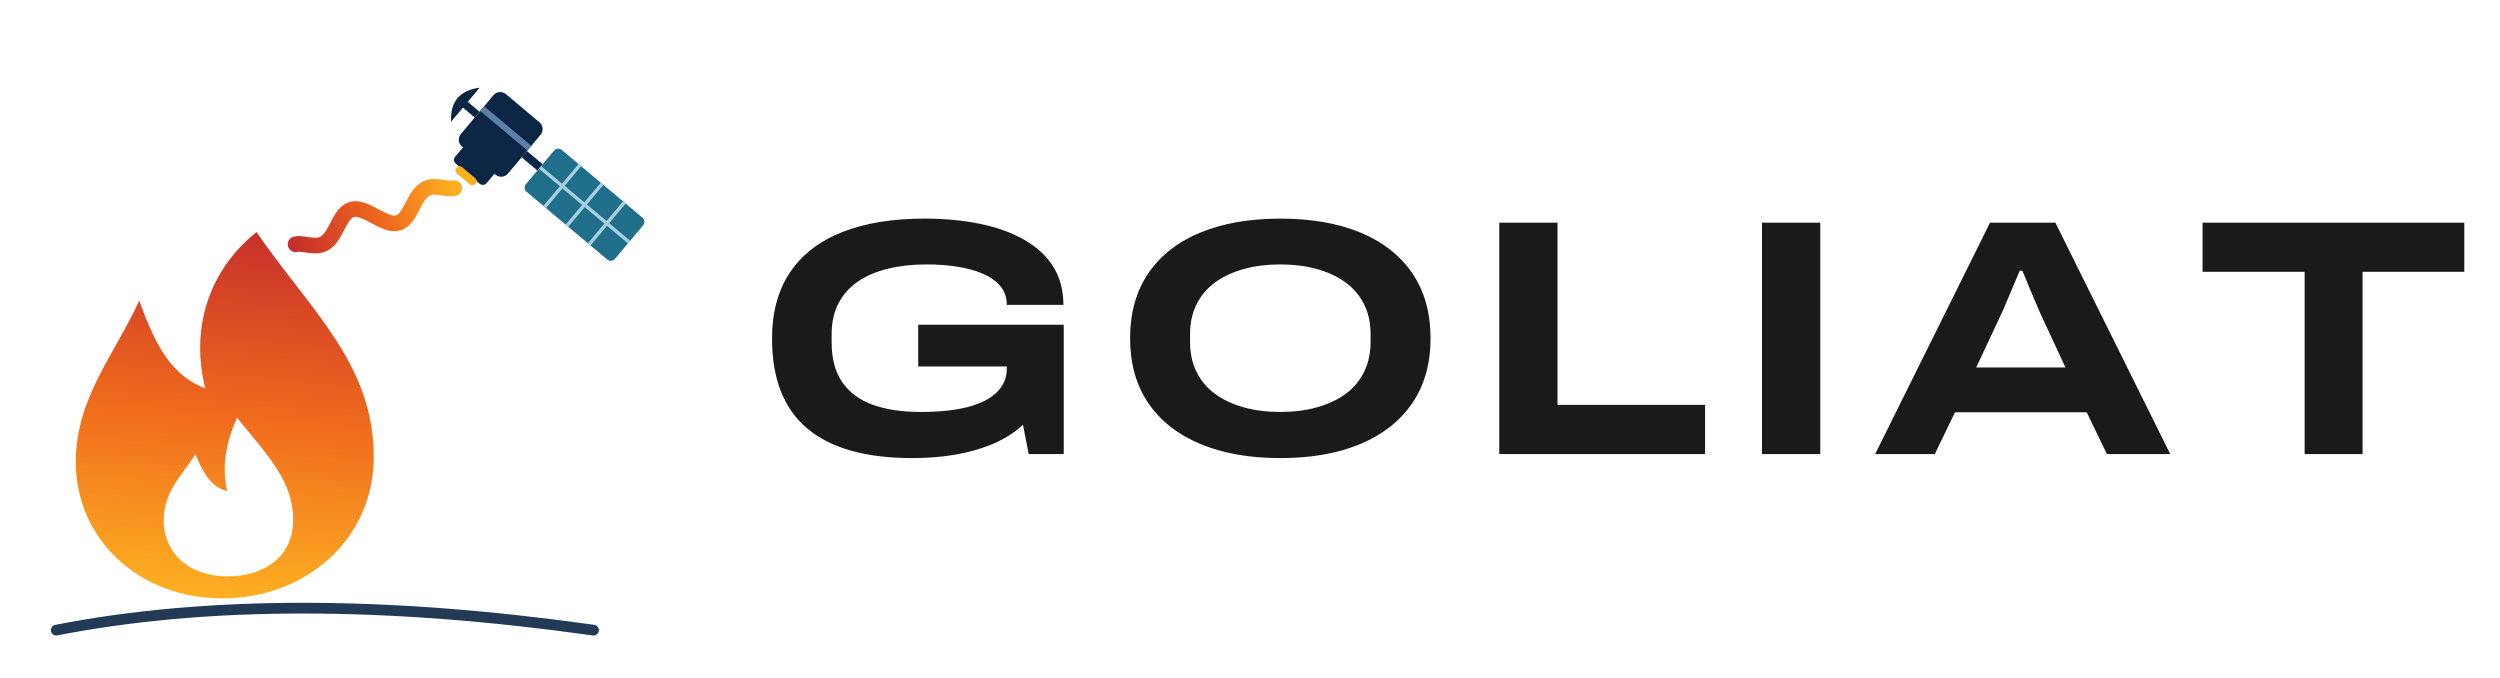
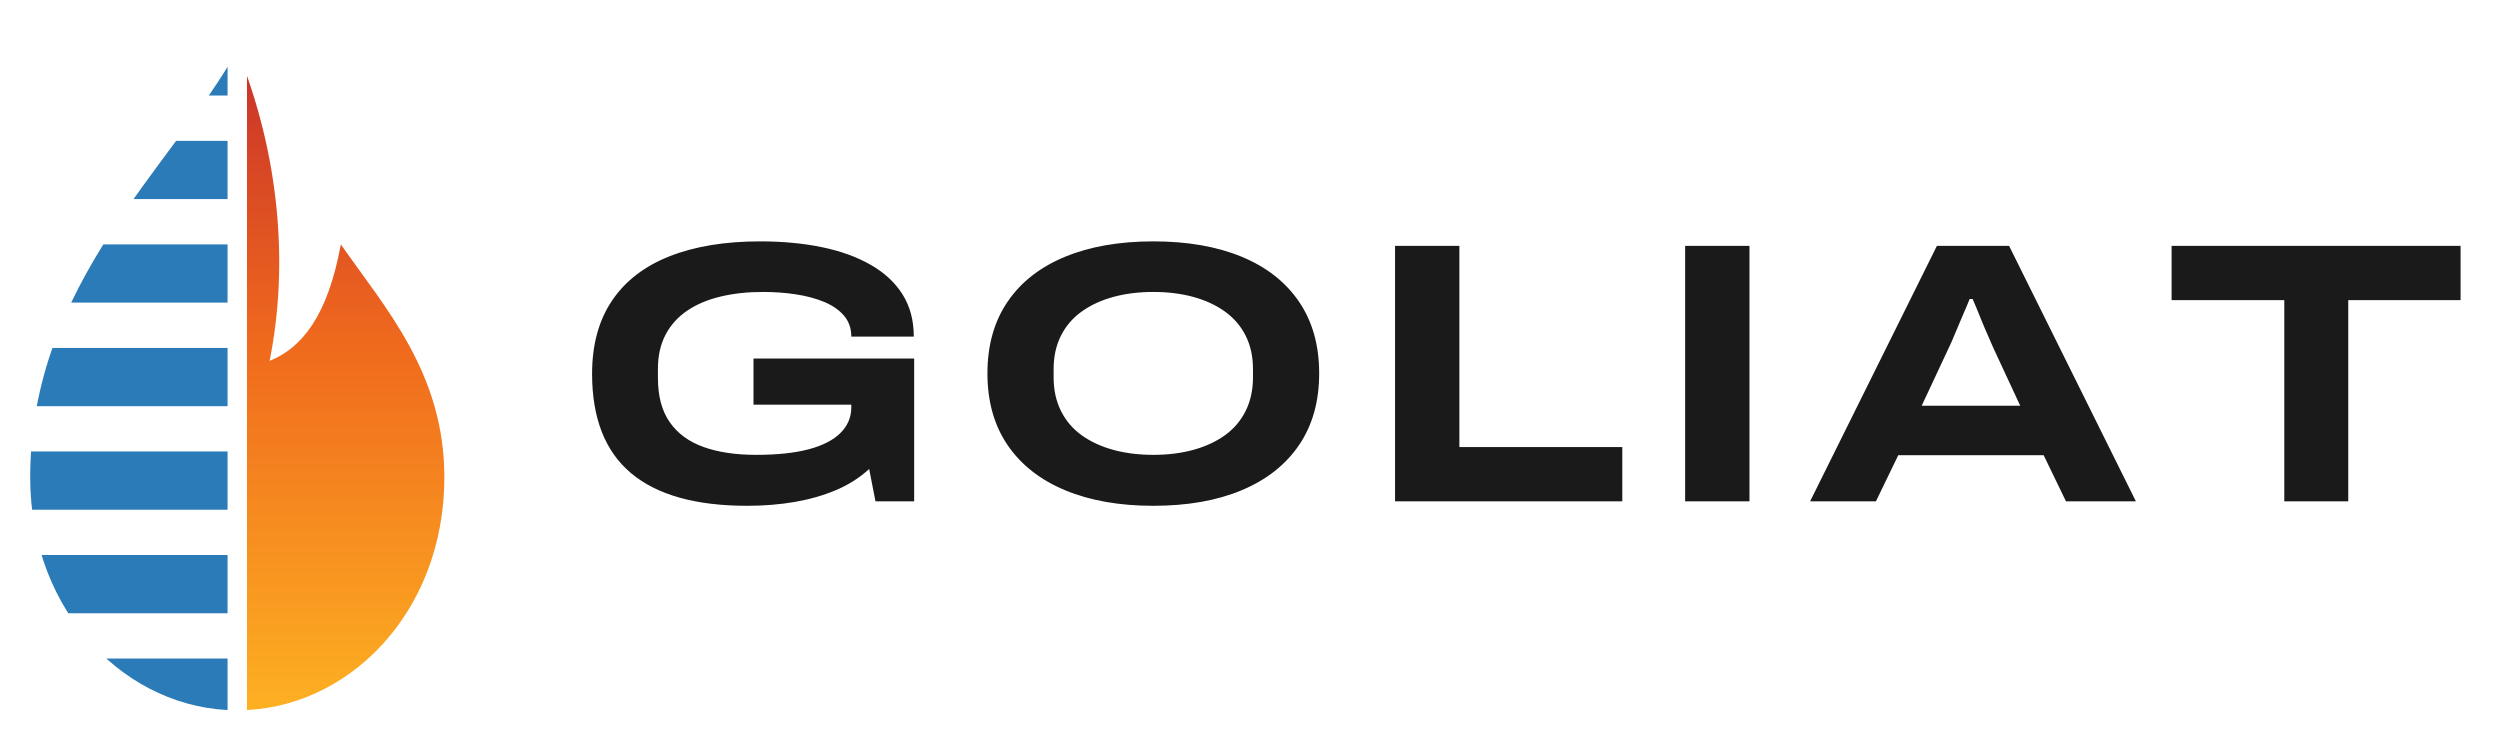
- <svg xmlns="http://www.w3.org/2000/svg" viewBox="0 0 742.2 201" width="742.2" height="201" role="img" aria-label="GOLIAT · Actividad de fuego detectada por satélite">
-   <g transform="translate(8 8) scale(1.45)">
-     <path d="M6 123.5 Q52 114.5 116 123.5" fill="none" stroke="#0B2545" stroke-width="2.2" stroke-linecap="round" opacity=".9" />
+ <svg xmlns="http://www.w3.org/2000/svg" viewBox="0 0 672.2 201" width="672.2" height="201" role="img" aria-label="GOLIAT · Actividad de fuego detectada por satélite">
+   <g transform="translate(-29 8) scale(1.45)">
    <defs>
-       <linearGradient id="fg1" gradientUnits="userSpaceOnUse" x1="40" y1="117" x2="47" y2="42">
+       <linearGradient id="gg4" gradientUnits="userSpaceOnUse" x1="64" y1="116" x2="64" y2="14">
        <stop offset="0" stop-color="#FDB022" />
-         <stop offset=".5" stop-color="#F06A1D" />
+         <stop offset=".55" stop-color="#F06A1D" />
        <stop offset="1" stop-color="#C7302A" />
      </linearGradient>
+       <clipPath id="gl1">
+         <rect x="0" y="0" width="62.5" height="128" />
+       </clipPath>
+       <clipPath id="gr2">
+         <rect x="65.5" y="0" width="62.5" height="128" />
+       </clipPath>
+       <clipPath id="gf3">
+         <path d="M64 14 C74 32 96 50 96 80 C96 101 81 116 64 116 C47 116 32 101 32 80 C32 64 41 54 48 44 C50 55 54 60 59 62 C56 47 57.5 30 64 14 Z" transform="translate(128 0) scale(-1 1)" />
+       </clipPath>
    </defs>
-     <path d="M47 42 C58 58 71 69 71 88 C71 105 57 117 40 117 C23 117 10 105 10 89 C10 76 18 67 23 56 C26.5 66 30 71.5 36.5 74 C33.5 62 37 50 47 42 Z M43 80 C49.5 88 54.5 93 54.5 101 C54.5 108.5 48.5 112.5 41 112.5 C33.5 112.5 28 108 28 101 C28 95 32 91.5 34.5 87.5 C36.5 92.5 38.5 94.5 41 95 C39.8 90 40.8 85 43 80 Z" fill-rule="evenodd" fill="url(#fg1)" />
-     <defs>
-       <linearGradient id="wg2" gradientUnits="userSpaceOnUse" x1="55" y1="44.5" x2="87.5" y2="33">
-         <stop offset="0" stop-color="#C7302A" />
-         <stop offset=".55" stop-color="#F06A1D" />
-         <stop offset="1" stop-color="#FDB022" />
-       </linearGradient>
-     </defs>
-     <path d="M55.00 44.50 L55.38 44.43 L55.79 44.42 L56.20 44.45 L56.62 44.50 L57.05 44.56 L57.48 44.62 L57.91 44.68 L58.33 44.73 L58.75 44.76 L59.16 44.77 L59.56 44.74 L59.94 44.68 L60.31 44.58 L60.67 44.44 L61.01 44.26 L61.33 44.03 L61.64 43.75 L61.94 43.44 L62.22 43.09 L62.49 42.70 L62.75 42.29 L63.00 41.85 L63.25 41.40 L63.49 40.93 L63.73 40.47 L63.98 40.01 L64.23 39.57 L64.48 39.15 L64.75 38.76 L65.03 38.40 L65.33 38.09 L65.64 37.82 L65.97 37.61 L66.32 37.44 L66.69 37.34 L67.07 37.28 L67.48 37.28 L67.91 37.34 L68.35 37.44 L68.81 37.59 L69.28 37.77 L69.76 37.99 L70.25 38.23 L70.75 38.48 L71.25 38.75 L71.75 39.02 L72.25 39.27 L72.74 39.51 L73.22 39.73 L73.69 39.91 L74.15 40.06 L74.59 40.16 L75.02 40.22 L75.43 40.22 L75.81 40.16 L76.18 40.06 L76.53 39.89 L76.86 39.68 L77.17 39.41 L77.47 39.10 L77.75 38.74 L78.02 38.35 L78.27 37.93 L78.52 37.49 L78.77 37.03 L79.01 36.57 L79.25 36.10 L79.50 35.65 L79.75 35.21 L80.01 34.80 L80.28 34.41 L80.56 34.06 L80.86 33.75 L81.17 33.47 L81.49 33.24 L81.83 33.06 L82.19 32.92 L82.56 32.82 L82.94 32.76 L83.34 32.73 L83.75 32.74 L84.17 32.77 L84.59 32.82 L85.02 32.88 L85.45 32.94 L85.88 33.00 L86.30 33.05 L86.71 33.08 L87.12 33.07 L87.50 33.00" fill="none" stroke="url(#wg2)" stroke-width="3.2" stroke-linecap="round" stroke-linejoin="round" />
-     <g transform="translate(97 22) rotate(40) scale(0.7)">
-       <line x1="9" y1="0" x2="15" y2="0" stroke="#0B2545" stroke-width="2.4" />
-       <rect x="15" y="-8" width="34" height="16" rx="1.6" fill="#1F6F8B" />
-       <line x1="23.5" y1="-8" x2="23.5" y2="8" stroke="#A9CFE3" stroke-width="1" />
-       <line x1="32" y1="-8" x2="32" y2="8" stroke="#A9CFE3" stroke-width="1" />
-       <line x1="40.5" y1="-8" x2="40.5" y2="8" stroke="#A9CFE3" stroke-width="1" />
-       <line x1="15" y1="0" x2="49" y2="0" stroke="#A9CFE3" stroke-width="1" />
-       <line x1="-9" y1="0" x2="-14" y2="0" stroke="#0B2545" stroke-width="2.2" />
-       <path d="M-13.5 -6.5 Q-19.5 0 -13.5 6.5 Z" fill="#0B2545" />
-       <rect x="-9" y="-10" width="18" height="20" rx="2.6" fill="#0B2545" />
-       <rect x="-9" y="-3.2" width="18" height="1.8" fill="#5B7FA6" />
-       <rect x="-6" y="9" width="12" height="6" rx="1.4" fill="#0B2545" />
-       <rect x="-3.6" y="14.6" width="7.2" height="2.4" rx="1" fill="#FDB022" />
+     <g transform="translate(64 65) scale(1.2) translate(-64 -65)">
+       <g clip-path="url(#gl1)">
+         <g clip-path="url(#gf3)" fill="#2B7BB9">
+           <rect x="20" y="12" width="44" height="9" />
+           <rect x="20" y="28" width="44" height="9" />
+           <rect x="20" y="44" width="44" height="9" />
+           <rect x="20" y="60" width="44" height="9" />
+           <rect x="20" y="76" width="44" height="9" />
+           <rect x="20" y="92" width="44" height="9" />
+           <rect x="20" y="108" width="44" height="9" />
+         </g>
+       </g>
+       <g clip-path="url(#gr2)">
+         <path d="M64 14 C74 32 96 50 96 80 C96 101 81 116 64 116 C47 116 32 101 32 80 C32 64 41 54 48 44 C50 55 54 60 59 62 C56 47 57.5 30 64 14 Z" transform="translate(128 0) scale(-1 1)" fill="url(#gg4)" />
+       </g>
    </g>
  </g>
-   <path transform="translate(223 134.8) scale(1)" fill="#1A1A1A" d="M47.9 1.2Q27.1 1.2 16.65 -7.6Q6.2 -16.4 6.2 -34.3Q6.2 -46.0 11.55 -53.95Q16.9 -61.9 27.05 -65.9Q37.2 -69.9 51.4 -69.9Q60.4 -69.9 67.95 -68.35Q75.5 -66.8 81.1 -63.6Q86.7 -60.4 89.7 -55.6Q92.7 -50.8 92.7 -44.3H75.9Q75.9 -47.6 73.95 -49.9Q72.0 -52.2 68.65 -53.6Q65.3 -55.0 61.05 -55.65Q56.8 -56.3 52.1 -56.3Q45.9 -56.3 40.7 -55.05Q35.5 -53.8 31.75 -51.25Q28.0 -48.7 25.95 -44.8Q23.9 -40.9 23.9 -35.6V-33.2Q23.9 -25.8 27.1 -21.25Q30.3 -16.7 36.2 -14.6Q42.1 -12.5 50.3 -12.5Q58.8 -12.5 64.45 -14.0Q70.1 -15.5 73.0 -18.4Q75.9 -21.3 75.9 -25.3V-26.0H49.6V-38.4H92.8V0.0H82.4L80.7 -8.7Q76.9 -5.2 71.85 -3.05Q66.8 -0.9 60.75 0.15Q54.7 1.2 47.9 1.2ZM157.1 1.2Q143.4 1.2 133.35 -3.0Q123.3 -7.2 117.9 -15.15Q112.5 -23.1 112.5 -34.4Q112.5 -45.7 117.9 -53.65Q123.3 -61.6 133.35 -65.75Q143.4 -69.9 157.1 -69.9Q170.9 -69.9 180.9 -65.75Q190.9 -61.6 196.3 -53.65Q201.7 -45.7 201.7 -34.4Q201.7 -23.1 196.3 -15.15Q190.9 -7.2 180.9 -3.0Q170.9 1.2 157.1 1.2ZM157.1 -12.5Q163.0 -12.5 167.9 -13.85Q172.8 -15.2 176.4 -17.8Q180.0 -20.4 181.95 -24.35Q183.9 -28.3 183.9 -33.3V-35.6Q183.9 -40.6 181.95 -44.5Q180.0 -48.4 176.4 -51.0Q172.8 -53.6 167.9 -54.95Q163.0 -56.3 157.1 -56.3Q151.2 -56.3 146.3 -54.95Q141.4 -53.6 137.8 -51.0Q134.2 -48.4 132.25 -44.5Q130.3 -40.6 130.3 -35.6V-33.3Q130.3 -28.3 132.25 -24.35Q134.2 -20.4 137.8 -17.8Q141.4 -15.2 146.3 -13.85Q151.2 -12.5 157.1 -12.5ZM222.1 0.0V-68.7H239.4V-14.6H283.2V0.0ZM300.1 0.0V-68.7H317.4V0.0ZM333.7 0.0 367.8 -68.7H387.2L421.3 0.0H402.5L396.5 -12.4H357.4L351.4 0.0ZM363.7 -25.7H390.2L382.9 -41.4Q382.5 -42.4 381.6 -44.4Q380.7 -46.4 379.85 -48.5Q379.0 -50.6 378.3 -52.3Q377.6 -54.0 377.4 -54.4H376.6Q375.8 -52.4 374.7 -49.9Q373.6 -47.4 372.65 -45.05Q371.7 -42.7 371.0 -41.3ZM461.2 0.0V-54.1H430.9V-68.7H508.6V-54.1H478.4V0.0Z" />
+   <path transform="translate(153 134.8) scale(1)" fill="#1A1A1A" d="M47.9 1.2Q27.1 1.2 16.65 -7.6Q6.2 -16.4 6.2 -34.3Q6.2 -46.0 11.55 -53.95Q16.9 -61.9 27.05 -65.9Q37.2 -69.9 51.4 -69.9Q60.4 -69.9 67.95 -68.35Q75.5 -66.8 81.1 -63.6Q86.7 -60.4 89.7 -55.6Q92.7 -50.8 92.7 -44.3H75.9Q75.9 -47.6 73.95 -49.9Q72.0 -52.2 68.65 -53.6Q65.3 -55.0 61.05 -55.65Q56.8 -56.3 52.1 -56.3Q45.9 -56.3 40.7 -55.05Q35.5 -53.8 31.75 -51.25Q28.0 -48.7 25.95 -44.8Q23.9 -40.9 23.9 -35.6V-33.2Q23.9 -25.8 27.1 -21.25Q30.3 -16.7 36.2 -14.6Q42.1 -12.5 50.3 -12.5Q58.8 -12.5 64.45 -14.0Q70.1 -15.5 73.0 -18.4Q75.9 -21.3 75.9 -25.3V-26.0H49.6V-38.4H92.8V0.0H82.4L80.7 -8.7Q76.9 -5.2 71.85 -3.05Q66.8 -0.9 60.75 0.15Q54.7 1.2 47.9 1.2ZM157.1 1.2Q143.4 1.2 133.35 -3.0Q123.3 -7.2 117.9 -15.15Q112.5 -23.1 112.5 -34.4Q112.5 -45.7 117.9 -53.65Q123.3 -61.6 133.35 -65.75Q143.4 -69.9 157.1 -69.9Q170.9 -69.9 180.9 -65.75Q190.9 -61.6 196.3 -53.65Q201.7 -45.7 201.7 -34.4Q201.7 -23.1 196.3 -15.15Q190.9 -7.2 180.9 -3.0Q170.9 1.2 157.1 1.2ZM157.1 -12.5Q163.0 -12.5 167.9 -13.85Q172.8 -15.2 176.4 -17.8Q180.0 -20.4 181.95 -24.35Q183.9 -28.3 183.9 -33.3V-35.6Q183.9 -40.6 181.95 -44.5Q180.0 -48.4 176.4 -51.0Q172.8 -53.6 167.9 -54.95Q163.0 -56.3 157.1 -56.3Q151.2 -56.3 146.3 -54.95Q141.4 -53.6 137.8 -51.0Q134.2 -48.4 132.25 -44.5Q130.3 -40.6 130.3 -35.6V-33.3Q130.3 -28.3 132.25 -24.35Q134.2 -20.4 137.8 -17.8Q141.4 -15.2 146.3 -13.85Q151.2 -12.5 157.1 -12.5ZM222.1 0.0V-68.7H239.4V-14.6H283.2V0.0ZM300.1 0.0V-68.7H317.4V0.0ZM333.7 0.0 367.8 -68.7H387.2L421.3 0.0H402.5L396.5 -12.4H357.4L351.4 0.0ZM363.7 -25.7H390.2L382.9 -41.4Q382.5 -42.4 381.6 -44.4Q380.7 -46.4 379.85 -48.5Q379.0 -50.6 378.3 -52.3Q377.6 -54.0 377.4 -54.4H376.6Q375.8 -52.4 374.7 -49.9Q373.6 -47.4 372.65 -45.05Q371.7 -42.7 371.0 -41.3ZM461.2 0.0V-54.1H430.9V-68.7H508.6V-54.1H478.4V0.0Z" />
</svg>
